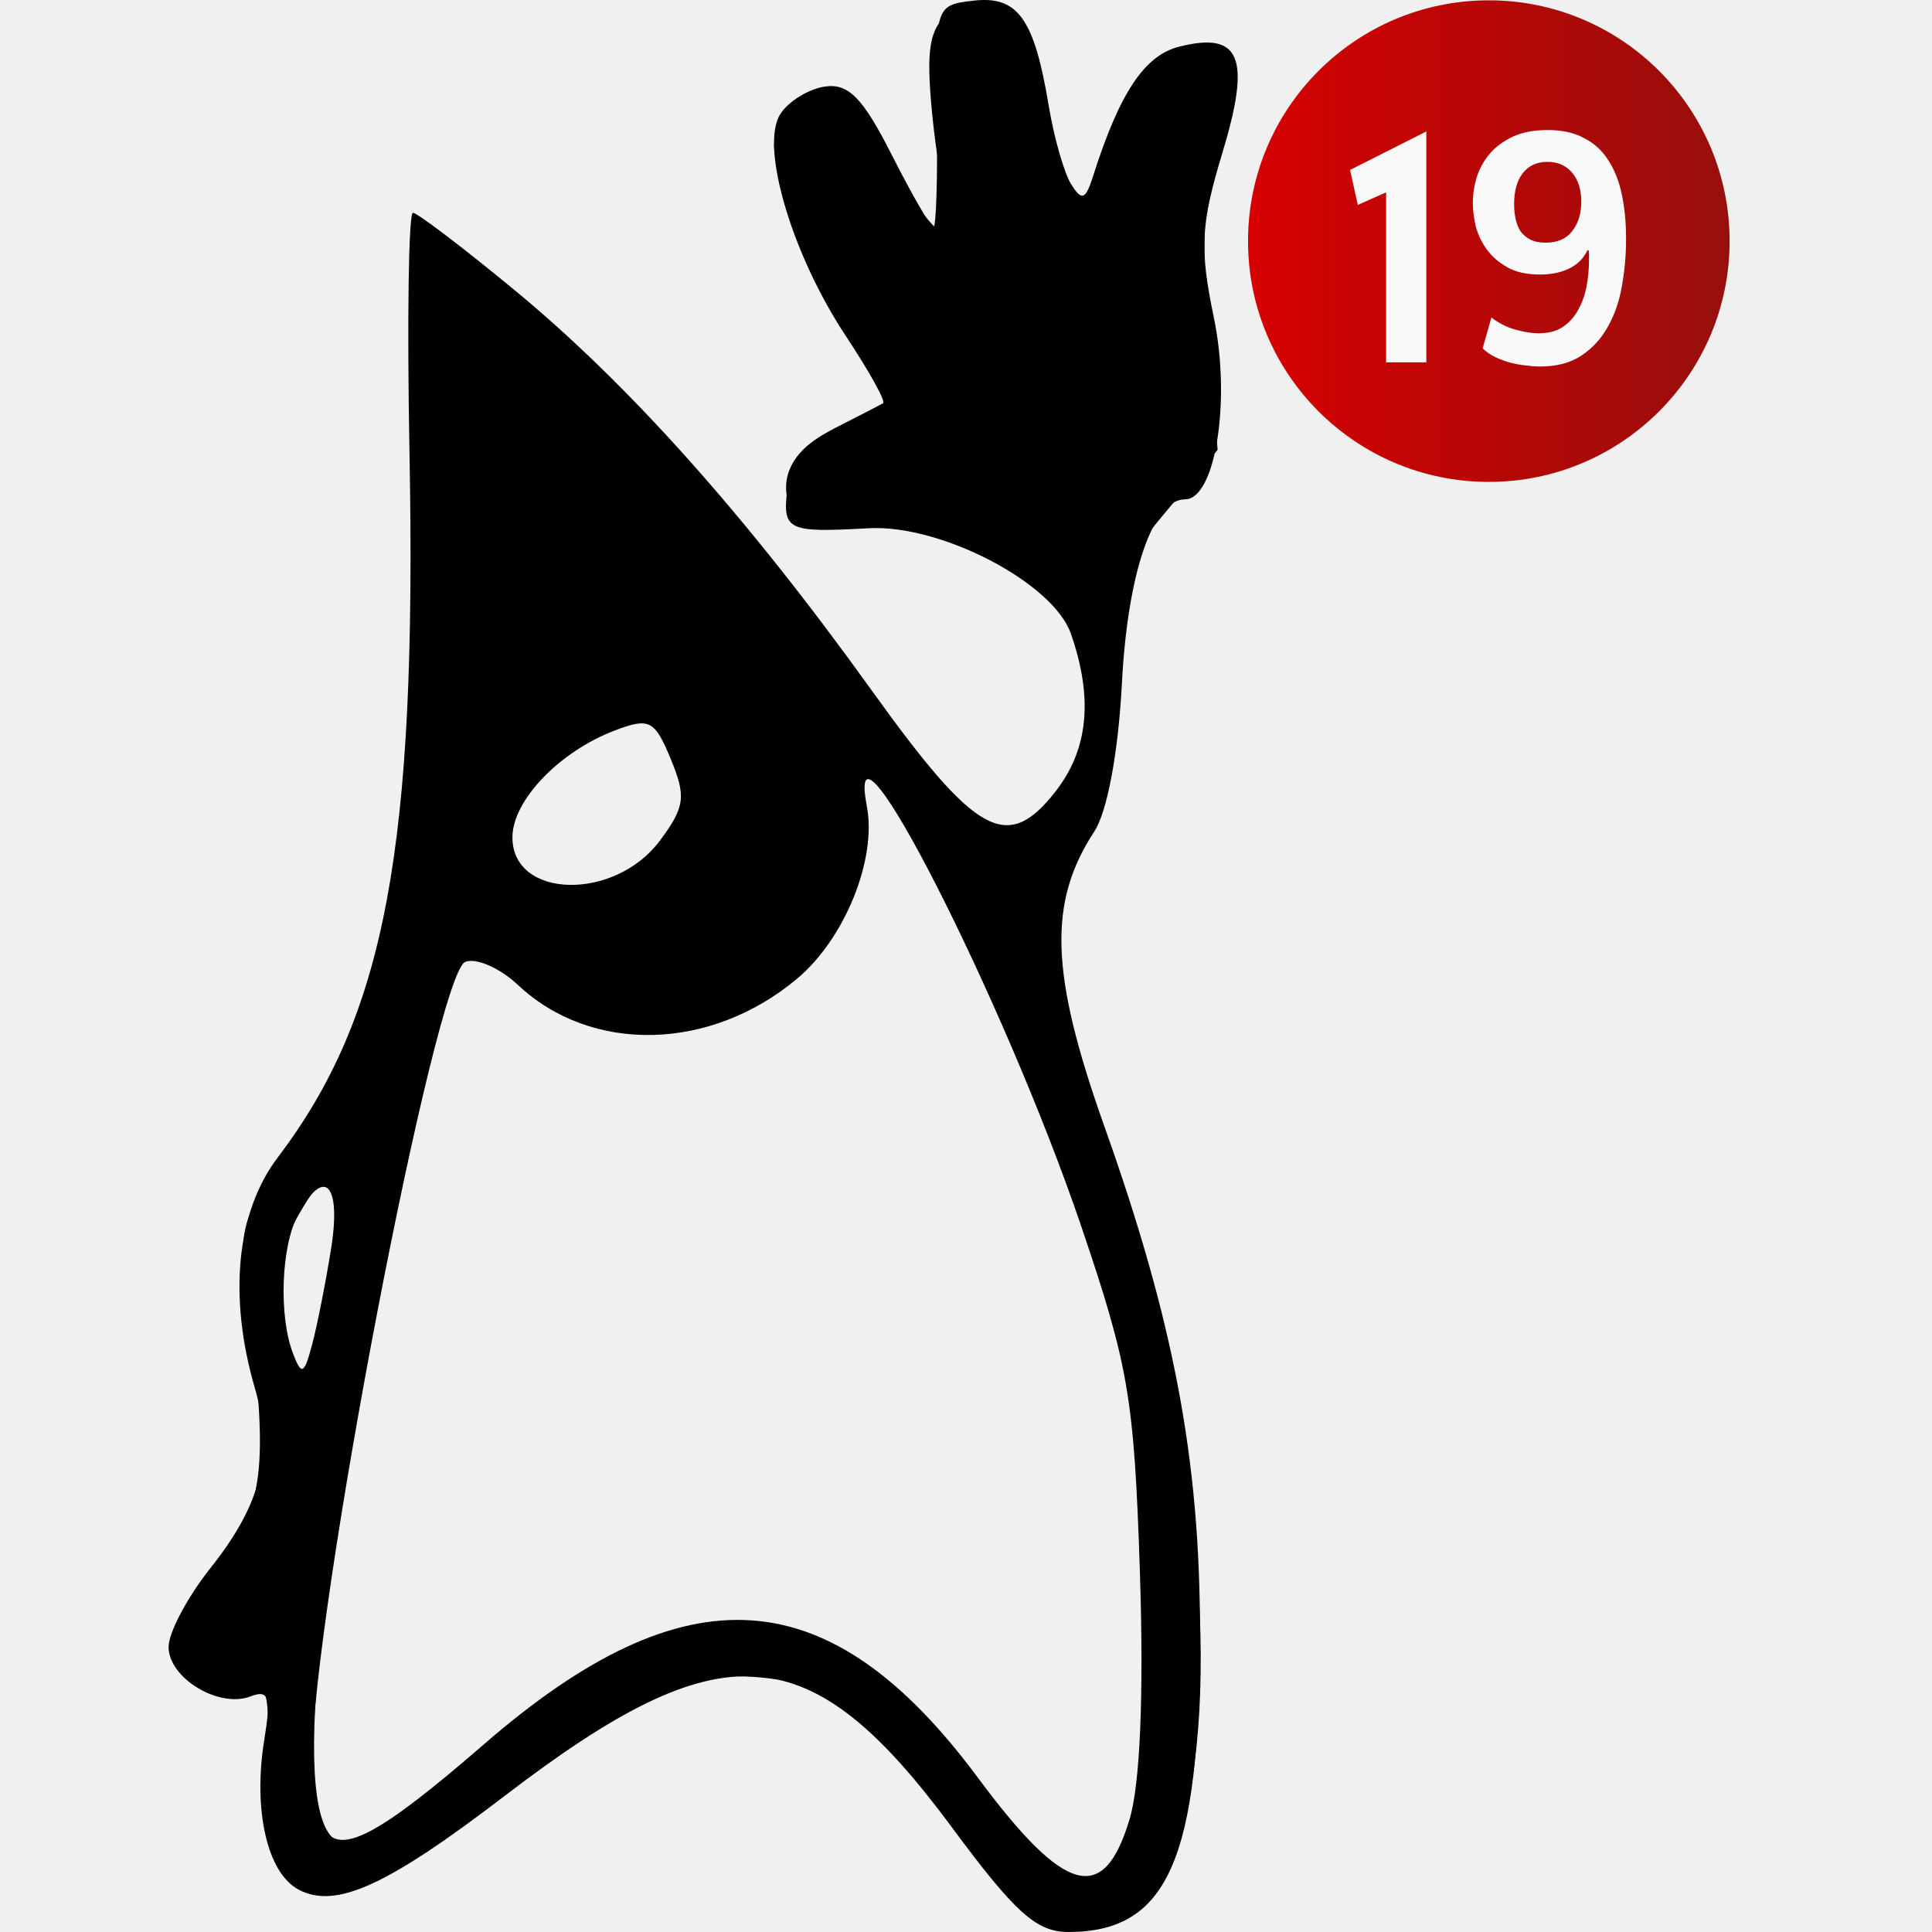
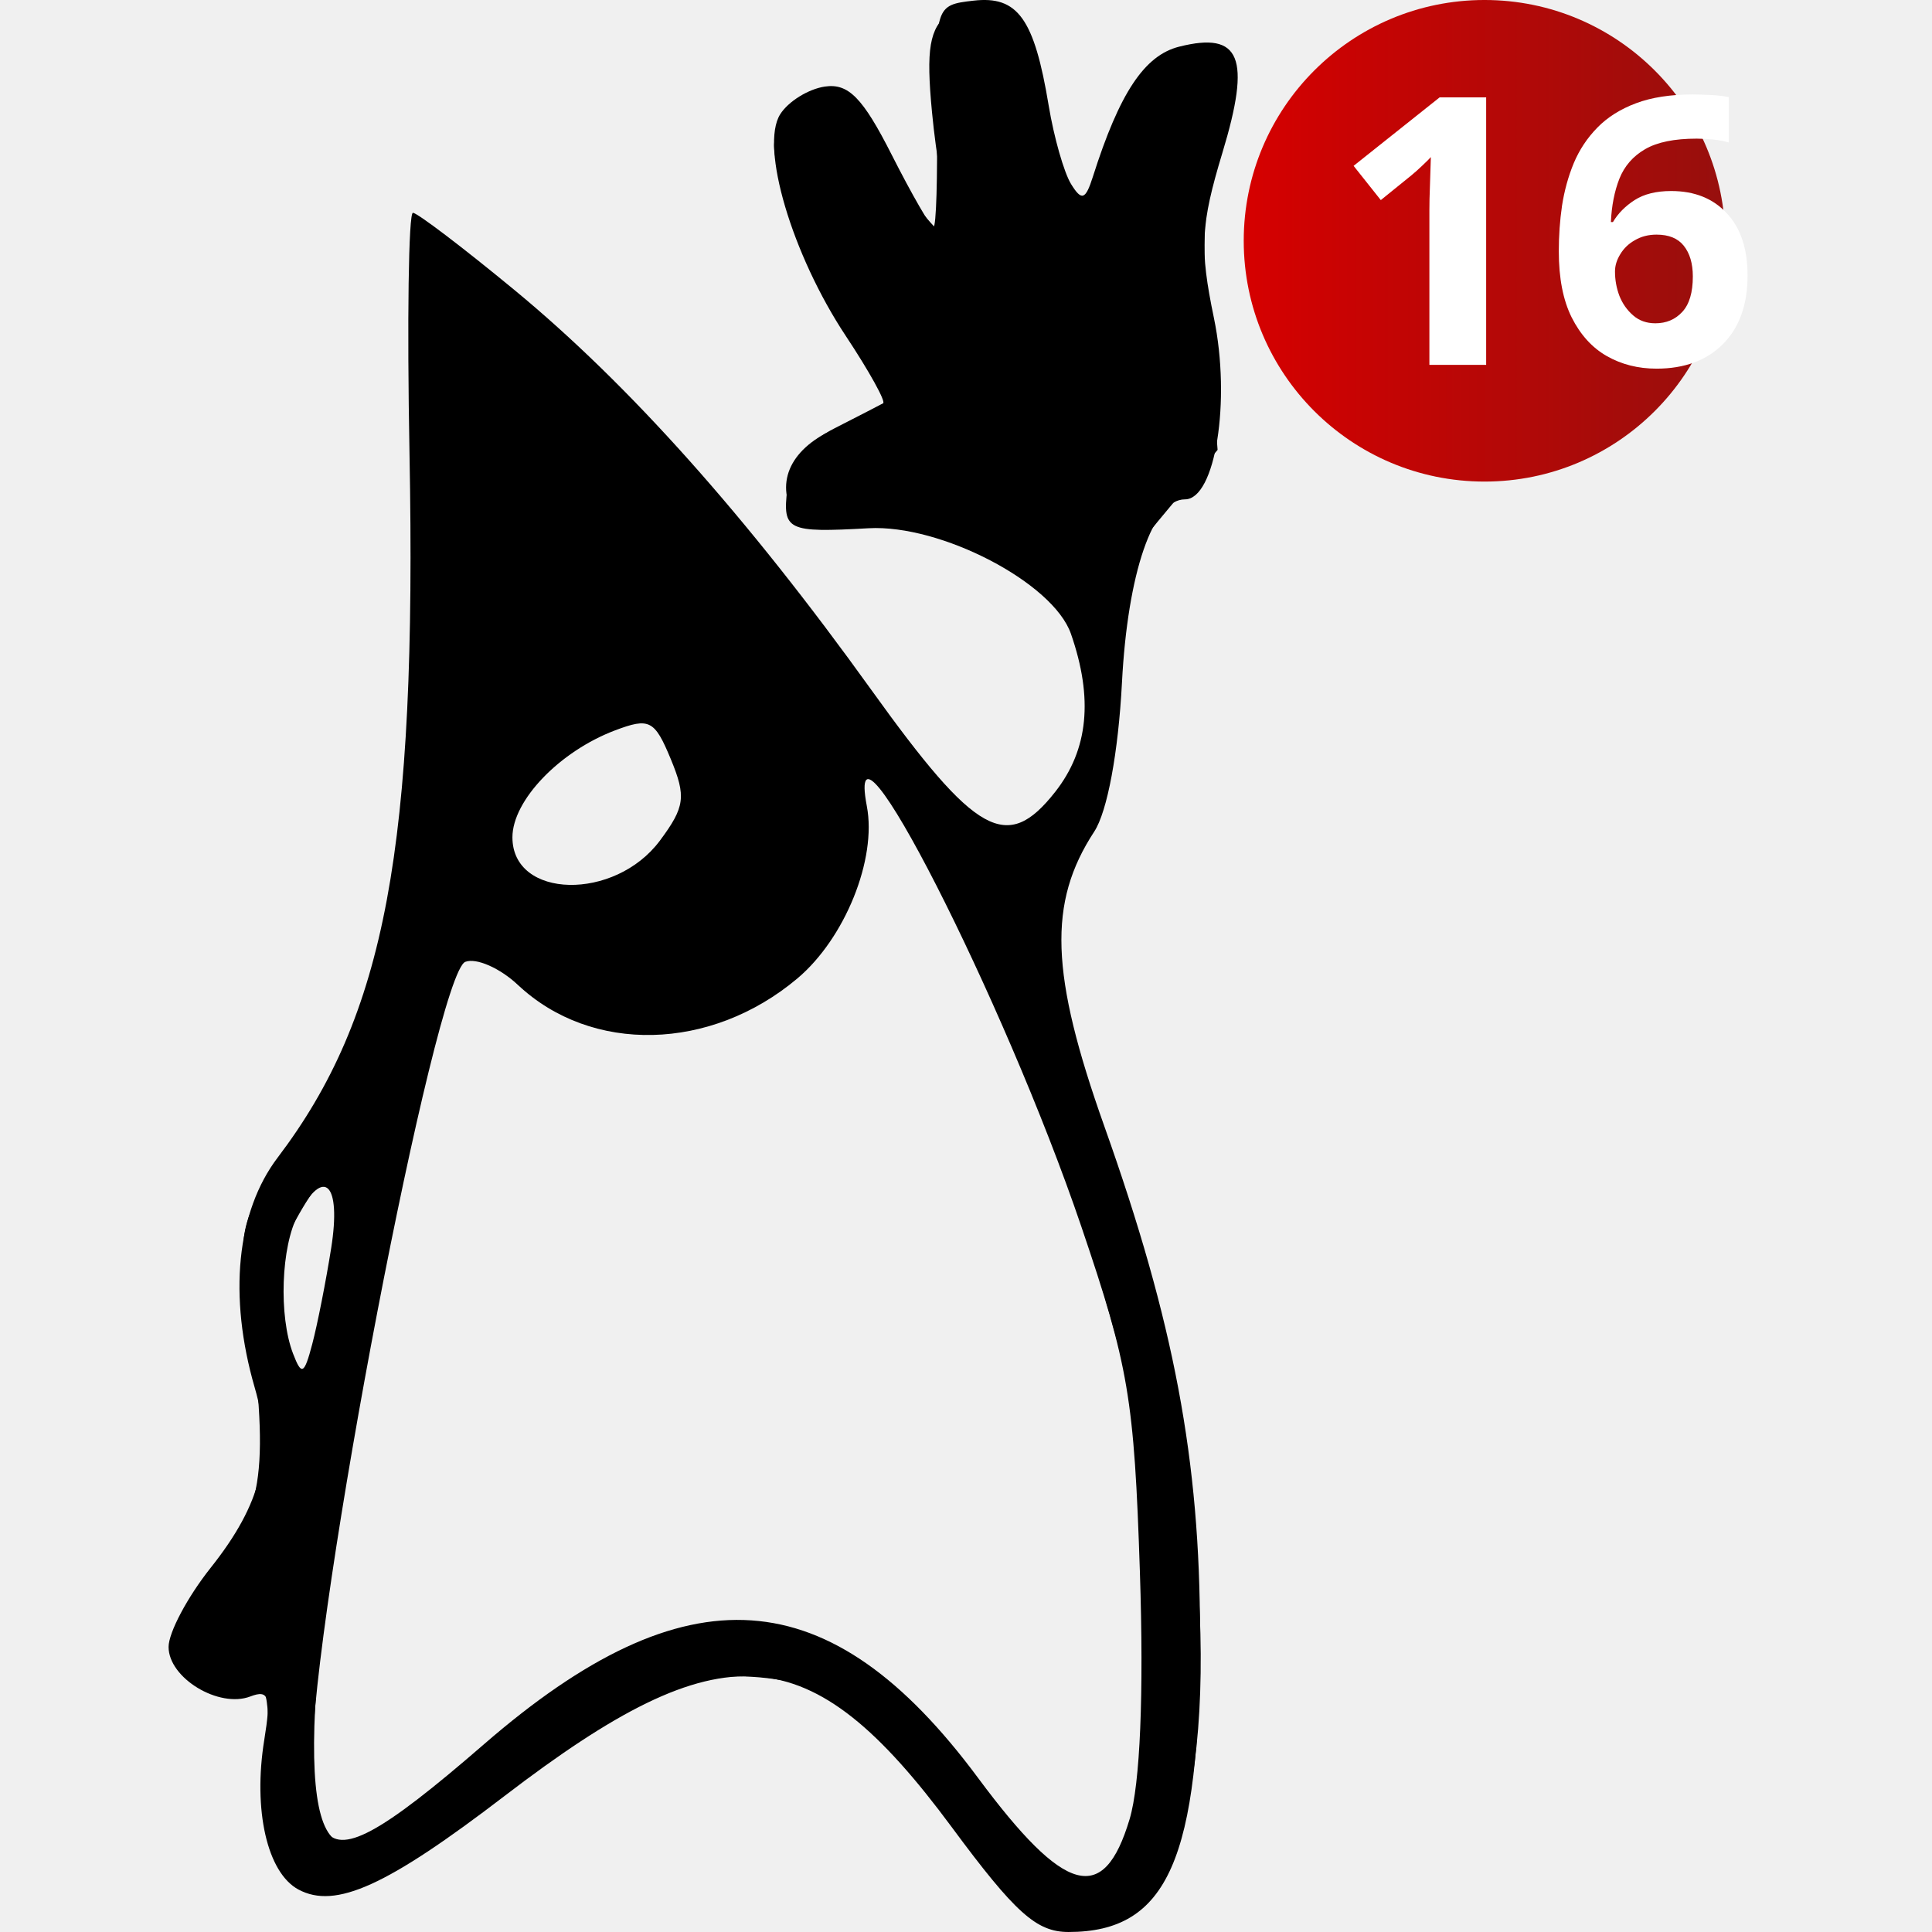
<svg xmlns="http://www.w3.org/2000/svg" xmlns:xlink="http://www.w3.org/1999/xlink" width="70" height="70" viewBox="0 0 65.625 65.625" id="svg5170" version="1.1">
  <defs id="defs5172">
    <linearGradient gradientTransform="translate(-19.88738,50.8233)" gradientUnits="userSpaceOnUse" y2="856.237" x2="367.587" y1="856.237" x1="341.872" id="linearGradient7161" xlink:href="#linearGradient6974" />
    <linearGradient id="linearGradient6974">
      <stop style="stop-color:#2fa7df;stop-opacity:1" offset="0" id="stop6976" />
      <stop style="stop-color:#537ffc;stop-opacity:1" offset="1" id="stop6978" />
    </linearGradient>
    <linearGradient id="linearGradient6980">
      <stop style="stop-color:#d60000;stop-opacity:1" offset="0" id="stop6982" />
      <stop style="stop-color:#970f0d;stop-opacity:1" offset="1" id="stop6988" />
    </linearGradient>
    <linearGradient gradientTransform="translate(26.39972,89.73395)" gradientUnits="userSpaceOnUse" y2="856.237" x2="531.318" y1="856.237" x1="505.604" id="linearGradient7169" xlink:href="#linearGradient6974" />
    <linearGradient gradientUnits="userSpaceOnUse" y2="856.237" x2="696.012" y1="856.237" x1="670.298" id="linearGradient7177" xlink:href="#linearGradient6974" />
    <linearGradient gradientTransform="translate(-704.1085,-526.8868)" gradientUnits="userSpaceOnUse" y2="1021.323" x2="367.587" y1="1021.323" x1="341.872" id="linearGradient7199" xlink:href="#linearGradient6980" />
    <linearGradient gradientTransform="translate(-764.5322,-525.0322)" gradientUnits="userSpaceOnUse" y2="1021.323" x2="531.318" y1="1021.323" x1="505.604" id="linearGradient7207" xlink:href="#linearGradient6980" />
-     <linearGradient gradientTransform="matrix(0.6361613,0,0,0.6361613,-810.2092,-158.0295)" gradientUnits="userSpaceOnUse" y2="1021.323" x2="696.012" y1="1021.323" x1="670.298" id="linearGradient7215" xlink:href="#linearGradient6980" />
+     <linearGradient gradientTransform="translate(-963.155,-476.1036)" gradientUnits="userSpaceOnUse" y2="1021.323" x2="696.012" y1="1021.323" x1="670.298" id="linearGradient7215" xlink:href="#linearGradient6980" />
    <linearGradient xlink:href="#linearGradient6974" id="linearGradient6236" gradientUnits="userSpaceOnUse" gradientTransform="translate(-778.4608,-478.8744)" x1="505.604" y1="856.237" x2="531.318" y2="856.237" />
    <linearGradient xlink:href="#linearGradient6980" id="linearGradient102" gradientUnits="userSpaceOnUse" gradientTransform="translate(-704.1085,-526.8868)" x1="341.872" y1="1021.323" x2="367.587" y2="1021.323" />
    <linearGradient xlink:href="#linearGradient6980" id="linearGradient102-3" gradientUnits="userSpaceOnUse" gradientTransform="translate(-717.5906,-482.0325)" x1="341.872" y1="1021.323" x2="367.587" y2="1021.323" />
    <linearGradient xlink:href="#linearGradient6980" id="linearGradient3846" gradientUnits="userSpaceOnUse" gradientTransform="translate(-717.5906,-482.0325)" x1="341.872" y1="1021.323" x2="367.587" y2="1021.323" />
-     <linearGradient xlink:href="#linearGradient6980" id="linearGradient12549" gradientUnits="userSpaceOnUse" gradientTransform="matrix(0.6361613,0,0,0.6361613,-810.2092,-158.0295)" x1="670.298" y1="1021.323" x2="696.012" y2="1021.323" />
+     <linearGradient xlink:href="#linearGradient6980" id="linearGradient930" gradientUnits="userSpaceOnUse" gradientTransform="translate(-717.5906,-482.0325)" x1="341.872" y1="1021.323" x2="367.587" y2="1021.323" />
  </defs>
  <g id="layer1" transform="translate(470.7143,-473.0764)">
    <g transform="matrix(0.4985319,0,0,0.4985319,-232.1863,177.6195)" id="g925">
      <g id="g7005" transform="matrix(1.276041,0,0,1.276041,-697.9567,-706.2665)">
        <circle r="12.857" cy="907.06" cx="334.842" id="path5278" style="opacity:1;fill:url(#linearGradient7161);fill-opacity:1;stroke:none;stroke-width:1;stroke-linecap:round;stroke-linejoin:round;stroke-miterlimit:4;stroke-dasharray:none;stroke-opacity:0.969" />
        <path d="m 332.006,906.93 q 0.442,-0.937 1.353,-1.379 0.937,-0.442 2.185,-0.442 1.483,0 2.445,0.546 0.963,0.546 1.535,1.353 0.572,0.806 0.78,1.743 0.234,0.911 0.234,1.691 0,0.937 -0.312,1.899 -0.286,0.963 -0.963,1.743 -0.65,0.78 -1.717,1.275 -1.067,0.494 -2.576,0.494 -1.613,0 -2.732,-0.572 -1.093,-0.598 -1.795,-1.665 -0.676,-1.067 -0.989,-2.549 -0.312,-1.509 -0.312,-3.33 0,-1.769 0.286,-3.46 0.312,-1.717 1.041,-3.044 0.754,-1.327 1.977,-2.133 1.249,-0.832 3.096,-0.832 0.468,0 1.041,0.078 0.572,0.052 1.145,0.208 0.598,0.156 1.145,0.416 0.546,0.26 0.937,0.65 l -0.65,2.289 q -0.859,-0.65 -1.821,-0.911 -0.963,-0.26 -1.691,-0.26 -1.093,0 -1.821,0.494 -0.728,0.468 -1.171,1.249 -0.416,0.78 -0.598,1.743 -0.156,0.963 -0.156,1.925 0,0.208 0,0.39 0,0.156 0.026,0.364 l 0.078,0.026 z m 5.463,3.408 q 0,-0.546 -0.104,-1.067 -0.104,-0.52 -0.39,-0.911 -0.26,-0.416 -0.728,-0.65 -0.442,-0.234 -1.119,-0.234 -1.327,0 -2.003,0.859 -0.65,0.859 -0.65,2.185 0,1.353 0.676,2.159 0.676,0.806 1.847,0.806 1.171,0 1.821,-0.832 0.65,-0.832 0.65,-2.315 z" style="font-style:normal;font-variant:normal;font-weight:bold;font-stretch:normal;font-size:medium;line-height:125%;font-family:'Quattrocento Sans';-inkscape-font-specification:'Quattrocento Sans Bold';letter-spacing:0px;word-spacing:0px;fill:#ffffff;fill-opacity:1;stroke:none;stroke-width:1px;stroke-linecap:butt;stroke-linejoin:miter;stroke-opacity:1" id="path5313" />
      </g>
    </g>
    <g transform="translate(-7.07472,-0.03676335)" id="g961">
      <g id="g7009" transform="matrix(0.6361613,0,0,0.6361613,-669.8464,-197.0678)">
        <g transform="translate(0.04719108)" id="g6245">
          <circle style="opacity:1;fill:url(#linearGradient7169);fill-opacity:1;stroke:none;stroke-width:1;stroke-linecap:round;stroke-linejoin:round;stroke-miterlimit:4;stroke-dasharray:none;stroke-opacity:0.969" id="path5278-7" cx="544.861" cy="945.971" r="12.857" />
          <path id="path5315" style="font-style:normal;font-variant:normal;font-weight:bold;font-stretch:normal;font-size:medium;line-height:125%;font-family:'Quattrocento Sans';-inkscape-font-specification:'Quattrocento Sans Bold';letter-spacing:0px;word-spacing:0px;fill:#ffffff;fill-opacity:1;stroke:none;stroke-width:1px;stroke-linecap:butt;stroke-linejoin:miter;stroke-opacity:1" d="m 540.633,954.621 q -0.026,-0.234 -0.026,-0.494 0,-0.286 0,-0.52 0,-1.535 0.598,-3.356 0.624,-1.847 1.587,-3.668 0.963,-1.847 2.107,-3.538 1.171,-1.717 2.263,-2.992 h -7.57 v -2.732 h 10.536 v 2.732 q -1.119,1.223 -2.237,2.992 -1.119,1.743 -2.003,3.642 -0.885,1.899 -1.431,3.72 -0.546,1.821 -0.546,3.174 0,0.286 0,0.546 0,0.26 0.026,0.494 z" />
        </g>
      </g>
    </g>
    <g transform="translate(7.060501,0.01838391)" id="g998">
      <g id="g5973" transform="matrix(0.4985319,0,0,0.4985319,-184.0222,284.7777)">
        <g style="fill:#ff0000" transform="matrix(0.2417666,0,0,0.2417666,-443.0736,476.6264)" id="g4215-4">
          <path style="fill:#ff0000" d="m 285.104,430.945 h -2.038 v -1.14 h 5.486 v 1.14 h -2.024 v 5.688 h -1.424 z m 10.942,0.297 h -0.032 l -2.019,5.392 h -0.924 l -2.006,-5.392 h -0.025 v 5.392 h -1.342 v -6.828 h 1.975 l 1.86,4.835 1.854,-4.835 h 1.968 v 6.828 h -1.31 v -5.392 z" id="path4183-60" />
          <path style="fill:#ff0000" d="m 102.681,291.324 c 0,0 -14.178,8.245 10.09,11.035 29.4,3.354 44.426,2.873 76.825,-3.259 0,0 8.518,5.341 20.414,9.967 -72.63,31.128 -164.376,-1.803 -107.329,-17.743" id="path4185-6" />
          <path style="fill:#ff0000" d="m 93.806,250.704 c 0,0 -15.902,11.771 8.384,14.283 31.406,3.24 56.208,3.505 99.125,-4.759 0,0 5.936,6.018 15.27,9.309 -87.814,25.678 -185.623,2.025 -122.779,-18.833" id="path4187-09" />
          <path style="fill:#ff0000" d="m 168.625,181.799 c 17.896,20.604 -4.702,39.145 -4.702,39.145 0,0 45.441,-23.458 24.572,-52.833 -19.491,-27.394 -34.438,-41.005 46.479,-87.934 0,0 -127.013,31.722 -66.349,101.622" id="path4189-4" />
          <path style="fill:#ff0000" d="m 264.684,321.369 c 0,0 10.492,8.645 -11.555,15.333 -41.923,12.7 -174.488,16.535 -211.314,0.506 -13.238,-5.759 11.587,-13.751 19.396,-15.428 8.144,-1.766 12.798,-1.437 12.798,-1.437 -14.722,-10.371 -95.157,20.364 -40.857,29.166 148.084,24.015 269.943,-10.814 231.532,-28.14" id="path4191-1" />
          <path style="fill:#ff0000" d="m 109.499,208.617 c 0,0 -67.431,16.016 -23.879,21.832 18.389,2.462 55.047,1.905 89.193,-0.956 27.906,-2.354 55.927,-7.359 55.927,-7.359 0,0 -9.84,4.214 -16.959,9.075 -68.475,18.009 -200.756,9.631 -162.674,-8.79 32.206,-15.568 58.392,-13.802 58.392,-13.802" id="path4193-5" />
          <path style="fill:#ff0000" d="m 230.462,276.231 c 69.608,-36.171 37.424,-70.931 14.96,-66.248 -5.506,1.146 -7.961,2.139 -7.961,2.139 0,0 2.044,-3.202 5.948,-4.588 44.441,-15.624 78.619,46.081 -14.346,70.52 0,0.001 1.077,-0.962 1.399,-1.823" id="path4195-7" />
          <path style="fill:#ff0000" d="m 188.495,4.399 c 0,0 38.55,38.563 -36.563,97.862 -60.233,47.568 -13.735,74.69 -0.025,105.678 C 116.748,176.217 90.946,148.292 108.256,122.302 133.663,84.151 204.049,65.654 188.495,4.399" id="path4197-0" />
          <path style="fill:#ff0000" d="m 116.339,374.246 c 66.815,4.277 169.417,-2.373 171.847,-33.988 0,0 -4.671,11.985 -55.219,21.503 -57.028,10.732 -127.364,9.479 -169.081,2.601 10e-4,-0.001 8.54,7.068 52.453,9.884" id="path4199-2" />
          <path style="fill:#ff0000" d="m 105.389,495.048 c -6.303,5.467 -12.96,8.536 -18.934,8.536 -8.527,0 -13.134,-5.113 -13.134,-13.314 0,-8.871 4.936,-15.357 24.739,-15.357 h 7.328 v 20.135 m 17.393,19.623 v -60.742 c 0,-15.517 -8.85,-25.756 -30.188,-25.756 -12.457,0 -23.369,3.076 -32.238,6.999 l 2.56,10.752 c 6.983,-2.563 16.022,-4.949 24.894,-4.949 12.292,0 17.58,4.949 17.58,15.181 v 7.677 h -6.135 c -29.865,0 -43.337,11.593 -43.337,28.994 0,15.017 8.878,23.553 25.594,23.553 10.745,0 18.766,-4.436 26.264,-10.928 l 1.361,9.22 h 13.645 z" id="path4201-2" />
          <path style="fill:#ff0000" d="m 180.825,514.671 h -21.692 l -26.106,-84.96 h 18.943 l 16.199,52.2 3.601,15.699 c 8.195,-22.698 13.991,-45.726 16.89,-67.899 h 18.427 c -4.937,27.977 -13.821,58.685 -26.262,84.96" id="path4203-1" />
          <path style="fill:#ff0000" d="m 264.038,495.048 c -6.315,5.467 -12.984,8.536 -18.958,8.536 -8.512,0 -13.131,-5.113 -13.131,-13.314 0,-8.871 4.948,-15.357 24.749,-15.357 h 7.34 v 20.135 m 17.39,19.623 v -60.742 c 0,-15.517 -8.872,-25.756 -30.185,-25.756 -12.466,0 -23.382,3.076 -32.247,6.999 l 2.556,10.752 c 6.986,-2.563 16.042,-4.949 24.907,-4.949 12.283,0 17.579,4.949 17.579,15.181 v 7.677 h -6.145 c -29.874,0 -43.34,11.593 -43.34,28.994 0,15.017 8.871,23.553 25.584,23.553 10.751,0 18.769,-4.436 26.28,-10.928 l 1.366,9.22 h 13.645 z" id="path4205-6" />
          <path style="fill:#ff0000" d="m 36.847,529.099 c -4.958,7.239 -12.966,12.966 -21.733,16.206 L 6.527,535.2 c 6.673,-3.424 12.396,-8.954 15.055,-14.105 2.3,-4.581 3.252,-10.485 3.252,-24.604 v -96.995 h 18.478 v 95.666 c -10e-4,18.876 -1.51,26.501 -6.465,33.937" id="path4207-7" />
        </g>
      </g>
      <g transform="translate(-6.389879)" id="g1011">
        <g transform="matrix(0.4842064,0,0,0.4842064,-253.4718,242.9095)" id="g6143">
          <g style="fill:#000000" transform="matrix(1.005,0,0,1.005,-1451.47,-629.4766)" id="g5780">
            <path id="path5784" d="m 1062.872,1226.818 c -9.931,-13.428 -15.954,-13.848 -31.198,-2.172 -8.213,6.29 -11.806,7.923 -14.394,6.538 -2.183,-1.169 -3.183,-5.545 -2.387,-10.451 0.488,-3.007 0.323,-3.523 -0.968,-3.028 -2.199,0.844 -5.712,-1.281 -5.712,-3.455 0,-1.005 1.319,-3.487 2.932,-5.517 3.567,-4.488 4.419,-7.968 3.082,-12.579 -1.855,-6.394 -1.268,-12.282 1.6,-16.062 7.529,-9.923 9.72,-21.638 9.202,-49.196 -0.173,-9.213 -0.065,-16.751 0.24,-16.75 0.305,7e-4 3.493,2.424 7.084,5.386 8.007,6.605 16.228,15.817 24.923,27.928 7.308,10.179 9.465,11.375 12.823,7.107 2.315,-2.943 2.671,-6.528 1.097,-11.043 -1.24,-3.556 -9.079,-7.642 -14.122,-7.361 -5.68,0.317 -6.012,0.157 -5.675,-2.734 0.214,-1.837 1.289,-3.215 3.316,-4.25 1.65,-0.842 3.168,-1.624 3.373,-1.738 0.205,-0.114 -0.968,-2.232 -2.608,-4.707 -3.76,-5.677 -5.99,-13.209 -4.578,-15.463 0.56,-0.893 1.962,-1.765 3.116,-1.937 1.646,-0.246 2.652,0.779 4.665,4.75 1.411,2.785 2.725,5.063 2.919,5.063 0.194,0 0.299,-3.487 0.233,-7.75 -0.119,-7.698 -0.102,-7.752 2.562,-8.06 3.091,-0.357 4.245,1.254 5.25,7.33 0.366,2.211 1.069,4.674 1.562,5.472 0.74,1.197 1.007,1.106 1.524,-0.52 1.858,-5.846 3.596,-8.463 6.025,-9.072 4.282,-1.075 5.029,0.754 3.017,7.397 -1.521,5.024 -1.606,6.672 -0.595,11.544 1.199,5.775 0.1,12.659 -2.022,12.659 -2.236,0 -3.998,5.123 -4.397,12.786 -0.254,4.881 -1.022,9.008 -1.934,10.403 -3.248,4.963 -3.078,9.937 0.706,20.577 4.865,13.68 6.681,23.326 6.675,35.442 -0.01,15.697 -2.257,20.792 -9.178,20.792 -2.242,0 -3.72,-1.328 -8.159,-7.33 z m 12.421,-0.541 c 0.74,-2.468 1,-8.719 0.72,-17.25 -0.399,-12.135 -0.78,-14.379 -4.092,-24.13 -5.394,-15.877 -16.59,-37.819 -14.968,-29.332 0.706,3.696 -1.525,9.225 -4.851,12.025 -6.041,5.083 -14.365,5.278 -19.497,0.456 -1.259,-1.183 -2.914,-1.911 -3.678,-1.618 -2.09,0.802 -10.719,45.772 -10.692,55.72 0.01,1.925 0.395,4.109 0.867,4.853 1.142,1.802 3.858,0.347 11.122,-5.955 14.135,-12.264 24.159,-11.583 34.489,2.342 6.061,8.17 8.775,8.911 10.579,2.889 z m -55.728,-39.879 c 0.712,-4.501 -0.498,-5.712 -2.316,-2.316 -1.185,2.215 -1.359,7.059 -0.347,9.696 0.596,1.553 0.776,1.463 1.339,-0.668 0.358,-1.354 0.954,-4.374 1.324,-6.712 z m 22.948,-28.436 c 1.744,-2.346 1.839,-3.067 0.753,-5.689 -1.128,-2.723 -1.49,-2.909 -3.898,-1.997 -3.872,1.467 -7.154,4.891 -7.154,7.463 0,4.309 7.147,4.464 10.299,0.223 z" style="fill:#000000;fill-opacity:1" />
            <path id="path5782" d="m 1068.644,1233.383 c -0.589,-0.404 -2.896,-3.21 -5.127,-6.235 -5.981,-8.108 -8.574,-10.164 -13.521,-10.721 -5.671,-0.639 -9.386,1.005 -19.385,8.582 -11.731,8.888 -15.397,8.312 -15.397,-2.422 0,-5.898 -0.099,-6.143 -2.311,-5.72 -1.361,0.26 -2.861,-0.221 -3.648,-1.169 -1.148,-1.383 -0.857,-2.279 2.057,-6.33 3.639,-5.061 3.931,-7.376 2.418,-19.22 -0.676,-5.295 -0.549,-5.723 3.408,-11.5 2.261,-3.3 4.777,-8.217 5.592,-10.927 1.987,-6.613 3.819,-30.756 3.249,-42.823 -0.254,-5.362 -0.158,-9.75 0.211,-9.75 1.399,0 13.305,11.008 19.584,18.108 3.596,4.066 9.072,11.105 12.169,15.643 6.103,8.941 8.406,10.114 12.27,6.25 2.206,-2.206 2.783,-9.668 1.005,-12.99 -1.605,-2.998 -11.37,-6.987 -15.476,-6.321 -2.749,0.446 -3.639,0.191 -4.171,-1.197 -0.928,-2.419 0.715,-4.689 4.213,-5.819 1.611,-0.52 3.074,-1.068 3.252,-1.216 0.178,-0.148 -1.034,-2.144 -2.694,-4.435 -1.659,-2.291 -3.77,-6.431 -4.689,-9.2 -1.62,-4.876 -1.609,-5.098 0.343,-7.049 2.43,-2.43 3.643,-1.817 6.158,3.112 2.204,4.321 6.011,8.096 4.653,4.615 -0.429,-1.1 -1.017,-4.488 -1.306,-7.529 -0.421,-4.426 -0.186,-5.811 1.177,-6.942 2.131,-1.768 4.622,-0.417 5.608,3.042 0.38,1.336 1.229,4.396 1.887,6.802 1.302,4.764 2.399,4.531 3.757,-0.798 0.48,-1.884 2.095,-4.338 3.589,-5.453 2.425,-1.81 2.879,-1.866 4.229,-0.516 1.35,1.35 1.343,1.99 -0.061,5.953 -1.207,3.408 -1.419,6.424 -0.912,12.963 l 0.661,8.522 -3.611,4.322 c -3.434,4.111 -3.611,4.685 -3.611,11.731 0,5.498 -0.516,8.371 -2,11.141 -2.848,5.314 -2.495,10.375 1.504,21.563 5.753,16.095 8.047,35.276 5.524,46.198 -1.383,5.987 -7.084,10.148 -10.598,7.735 z m 5.472,-4.137 c 2.602,-2.602 3.755,-16.658 2.242,-27.352 -1.899,-13.431 -12.074,-39.922 -18.529,-48.246 -1.464,-1.887 -1.553,-1.724 -1.583,2.882 -0.062,9.475 -6.63,15.295 -16.219,14.374 -3.541,-0.34 -5.685,-1.218 -7.705,-3.153 -3.927,-3.762 -4.668,-2.473 -8.089,14.073 -6.174,29.861 -7.484,45.432 -3.88,46.116 0.901,0.171 5.176,-2.648 9.5,-6.266 9.342,-7.816 15.335,-10.138 21.774,-8.434 4.684,1.239 7.952,4.027 14.25,12.158 2.45,3.163 4.878,5.75 5.396,5.75 0.518,0 1.798,-0.856 2.844,-1.902 z m -54.361,-42.577 c 0.799,-6.398 -0.288,-6.844 -3.157,-1.295 -1.359,2.628 -1.415,3.72 -0.368,7.187 1.074,3.555 1.337,3.816 2.017,2 0.43,-1.148 1.109,-4.699 1.508,-7.891 z m 28.744,-19.674 c 2.459,-1.316 5.707,-6.811 5.711,-9.663 0.01,-6.194 -6.191,-10.017 -13.191,-8.132 -5.352,1.441 -9.805,5.863 -9.805,9.736 0,3.299 3.188,7.922 6.388,9.264 2.308,0.968 8.015,0.337 10.897,-1.205 z" style="fill:#000000;fill-opacity:1" />
          </g>
        </g>
        <g transform="matrix(0.6361613,0,0,0.6361613,-773.3299,8.034103)" id="g7013">
          <circle style="opacity:1;fill:url(#linearGradient7177);fill-opacity:1;stroke:none;stroke-width:1;stroke-linecap:round;stroke-linejoin:round;stroke-miterlimit:4;stroke-dasharray:none;stroke-opacity:0.969" id="path5278-4" cx="683.155" cy="856.237" r="12.857" />
          <path id="path5317" style="font-style:normal;font-variant:normal;font-weight:bold;font-stretch:normal;font-size:medium;line-height:125%;font-family:'Quattrocento Sans';-inkscape-font-specification:'Quattrocento Sans Bold';letter-spacing:0px;word-spacing:0px;fill:#ffffff;fill-opacity:1;stroke:none;stroke-width:1px;stroke-linecap:butt;stroke-linejoin:miter;stroke-opacity:1" d="m 685.757,855.313 q 1.509,0.338 2.315,1.561 0.833,1.223 0.833,2.966 0,1.093 -0.338,2.055 -0.338,0.937 -1.067,1.639 -0.702,0.702 -1.795,1.119 -1.093,0.39 -2.576,0.39 -1.561,0 -2.654,-0.416 -1.093,-0.442 -1.769,-1.145 -0.676,-0.728 -0.989,-1.665 -0.312,-0.937 -0.312,-1.925 0,-1.717 0.832,-2.914 0.832,-1.197 2.315,-1.639 v -0.104 q -0.911,-0.338 -1.613,-1.275 -0.676,-0.937 -0.676,-2.367 0,-1.873 1.275,-3.018 1.275,-1.145 3.616,-1.145 2.289,0 3.59,1.119 1.301,1.093 1.301,2.966 0,1.379 -0.676,2.341 -0.65,0.937 -1.613,1.353 z m 0.156,4.605 q 0,-0.598 -0.156,-1.197 -0.156,-0.598 -0.494,-1.067 -0.338,-0.468 -0.885,-0.754 -0.52,-0.312 -1.249,-0.312 -0.754,0 -1.275,0.312 -0.52,0.286 -0.858,0.78 -0.338,0.468 -0.494,1.067 -0.156,0.598 -0.156,1.171 0,1.405 0.754,2.133 0.78,0.728 2.029,0.728 1.249,0 2.003,-0.728 0.78,-0.728 0.78,-2.133 z m -0.78,-7.987 q 0,-1.015 -0.52,-1.587 -0.494,-0.598 -1.483,-0.598 -0.963,0 -1.483,0.572 -0.52,0.546 -0.52,1.587 0,1.093 0.546,1.717 0.546,0.624 1.457,0.624 0.911,0 1.457,-0.624 0.546,-0.624 0.546,-1.691 z" />
        </g>
      </g>
    </g>
-     <g id="g6297" transform="matrix(0.6361613,0,0,0.6361613,-153.1985,201.331)">
+     <g id="g6297" transform="matrix(0.6361613,0,0,0.6361613,-179.2979,200.3365)">
      <circle style="opacity:1;fill:url(#linearGradient7207);fill-opacity:1;stroke:none;stroke-width:1;stroke-linecap:round;stroke-linejoin:round;stroke-miterlimit:4;stroke-dasharray:none;stroke-opacity:0.969" id="path5278-7-6" cx="-246.071" cy="496.291" r="12.857" />
      <path id="path5315-3" style="font-style:normal;font-variant:normal;font-weight:bold;font-stretch:normal;font-size:medium;line-height:125%;font-family:'Quattrocento Sans';-inkscape-font-specification:'Quattrocento Sans Bold';letter-spacing:0px;word-spacing:0px;fill:#ffffff;fill-opacity:1;stroke:none;stroke-width:1px;stroke-linecap:butt;stroke-linejoin:miter;stroke-opacity:1" d="m -250.299,504.941 q -0.026,-0.234 -0.026,-0.494 0,-0.286 0,-0.52 0,-1.535 0.598,-3.356 0.624,-1.847 1.587,-3.668 0.963,-1.847 2.107,-3.538 1.171,-1.717 2.263,-2.992 h -7.57 v -2.732 h 10.536 v 2.732 q -1.119,1.223 -2.237,2.992 -1.119,1.743 -2.003,3.642 -0.885,1.899 -1.431,3.72 -0.546,1.821 -0.546,3.174 0,0.286 0,0.546 0,0.26 0.026,0.494 z" />
-       <g id="g12466" transform="translate(-69.99964,-16.39561)">
-         <circle style="fill:url(#linearGradient7215);fill-opacity:1;stroke:none;stroke-width:0.636;stroke-linecap:round;stroke-linejoin:round;stroke-miterlimit:4;stroke-dasharray:none;stroke-opacity:0.969" id="path5278-4-5" cx="-375.612" cy="491.697" r="8.179" transform="matrix(1.571928,0,0,1.571928,240.8171,-316.4779)" />
-       </g>
-       <g id="g12466-9" transform="translate(36.19534,7.020017)">
-         <circle style="fill:url(#linearGradient12549);fill-opacity:1;stroke:none;stroke-width:0.636;stroke-linecap:round;stroke-linejoin:round;stroke-miterlimit:4;stroke-dasharray:none;stroke-opacity:0.969" id="path5278-4-5-2" cx="-375.612" cy="491.697" r="8.179" transform="matrix(1.571928,0,0,1.571928,240.8171,-316.4779)" />
-         <g aria-label="17" id="text1438-0" style="font-size:27.509px;line-height:1.25;font-family:'Quattrocento Sans';-inkscape-font-specification:'Quattrocento Sans';fill:#ffffff;stroke-width:1.474" transform="matrix(0.716198,0,0,0.716198,-53.67331,140.4462)">
-           <g id="g12038-0" transform="translate(-38.42758,-0.3903318)" style="fill:#ffffff">
-             <path d="m -378.347,451.276 h -3.163 v -13.369 l -2.228,0.99 -0.605,-2.751 5.997,-3.026 z" style="font-weight:bold;-inkscape-font-specification:'Quattrocento Sans Bold';fill:#ffffff" id="path10826-5" />
-             <path d="m -373.808,451.276 q -0.028,-0.248 -0.028,-0.523 0,-0.303 0,-0.55 0,-1.623 0.633,-3.549 0.66,-1.953 1.678,-3.879 1.018,-1.953 2.228,-3.741 1.238,-1.816 2.393,-3.163 h -8.005 v -2.888 h 11.141 v 2.888 q -1.183,1.293 -2.366,3.163 -1.183,1.843 -2.118,3.851 -0.935,2.008 -1.513,3.934 -0.578,1.926 -0.578,3.356 0,0.303 0,0.578 0,0.275 0.028,0.523 z" style="font-weight:bold;-inkscape-font-specification:'Quattrocento Sans Bold';fill:#ffffff" id="path10828-7" />
-           </g>
-         </g>
-       </g>
-       <g aria-label="18" id="text1438-4" style="font-size:18.444px;line-height:1.25;font-family:'Quattrocento Sans';-inkscape-font-specification:'Quattrocento Sans';fill:#000000;stroke-width:0.988" transform="translate(94.43955,-7.035696)">
-         <path d="m -386.587,449.97 h -2.121 v -8.964 l -1.494,0.664 -0.406,-1.844 4.021,-2.029 z" style="font-weight:bold;-inkscape-font-specification:'Quattrocento Sans Bold';fill:#000000" id="path13219" />
-         <path d="m -378.103,443.294 q 1.07,0.24 1.642,1.107 0.59,0.867 0.59,2.103 0,0.775 -0.24,1.457 -0.24,0.664 -0.756,1.162 -0.498,0.498 -1.273,0.793 -0.775,0.277 -1.826,0.277 -1.107,0 -1.881,-0.295 -0.775,-0.314 -1.254,-0.812 -0.48,-0.516 -0.701,-1.18 -0.221,-0.664 -0.221,-1.365 0,-1.217 0.59,-2.066 0.59,-0.848 1.642,-1.162 v -0.074 q -0.646,-0.24 -1.144,-0.904 -0.48,-0.664 -0.48,-1.678 0,-1.328 0.904,-2.14 0.904,-0.812 2.564,-0.812 1.623,0 2.545,0.793 0.922,0.775 0.922,2.103 0,0.978 -0.48,1.66 -0.461,0.664 -1.144,0.959 z m 0.111,3.265 q 0,-0.424 -0.111,-0.848 -0.111,-0.424 -0.35,-0.756 -0.24,-0.332 -0.627,-0.535 -0.369,-0.221 -0.885,-0.221 -0.535,0 -0.904,0.221 -0.369,0.203 -0.609,0.553 -0.24,0.332 -0.35,0.756 -0.111,0.424 -0.111,0.83 0,0.996 0.535,1.512 0.553,0.516 1.439,0.516 0.885,0 1.42,-0.516 0.553,-0.516 0.553,-1.512 z m -0.553,-5.662 q 0,-0.719 -0.369,-1.125 -0.35,-0.424 -1.051,-0.424 -0.682,0 -1.051,0.406 -0.369,0.387 -0.369,1.125 0,0.775 0.387,1.217 0.387,0.443 1.033,0.443 0.646,0 1.033,-0.443 0.387,-0.443 0.387,-1.199 z" style="font-weight:bold;-inkscape-font-specification:'Quattrocento Sans Bold';fill:#000000" id="path13221" />
-       </g>
-       <g aria-label="19" id="text1438-2" style="font-size:27.509px;line-height:1.25;font-family:'Quattrocento Sans';-inkscape-font-specification:'Quattrocento Sans';fill:#f9f9f9;stroke-width:1.474" transform="matrix(0.6789813,0,0,0.6789813,-263.3469,152.4514)">
-         <path d="m -235.069,433.089 h -3.163 v -13.369 l -2.228,0.99 -0.605,-2.751 5.997,-3.026 z" style="font-weight:bold;-inkscape-font-specification:'Quattrocento Sans Bold';fill:#f9f9f9" id="path14784" />
-         <path d="m -222.388,424.258 q -0.468,0.99 -1.458,1.458 -0.963,0.468 -2.283,0.468 -1.568,0 -2.586,-0.578 -1.018,-0.578 -1.623,-1.43 -0.605,-0.853 -0.853,-1.816 -0.22,-0.99 -0.22,-1.816 0,-0.99 0.303,-2.008 0.33,-1.018 1.018,-1.843 0.715,-0.825 1.816,-1.348 1.128,-0.523 2.751,-0.523 1.706,0 2.861,0.633 1.183,0.605 1.898,1.733 0.743,1.128 1.073,2.723 0.33,1.568 0.33,3.494 0,1.871 -0.33,3.686 -0.303,1.788 -1.1,3.191 -0.77,1.403 -2.091,2.283 -1.293,0.853 -3.246,0.853 -0.495,0 -1.1,-0.083 -0.605,-0.055 -1.238,-0.22 -0.605,-0.165 -1.183,-0.44 -0.578,-0.275 -0.99,-0.688 l 0.688,-2.421 q 0.908,0.688 1.926,0.963 1.018,0.275 1.788,0.275 1.155,0 1.898,-0.495 0.77,-0.523 1.21,-1.348 0.468,-0.825 0.66,-1.843 0.193,-1.018 0.193,-2.036 0,-0.22 0,-0.385 0,-0.193 -0.028,-0.413 z m -5.777,-3.604 q 0,0.578 0.11,1.128 0.11,0.55 0.385,0.99 0.303,0.413 0.77,0.66 0.495,0.248 1.21,0.248 1.403,0 2.091,-0.908 0.715,-0.908 0.715,-2.311 0,-1.43 -0.715,-2.283 -0.715,-0.853 -1.953,-0.853 -1.238,0 -1.926,0.88 -0.688,0.88 -0.688,2.448 z" style="font-weight:bold;-inkscape-font-specification:'Quattrocento Sans Bold';fill:#f9f9f9" id="path14786" />
-       </g>
+     </g>
+     <g id="g6293" transform="matrix(0.6361613,0,0,0.6361613,-197.4873,144.8492)">
+       <circle style="opacity:1;fill:url(#linearGradient7215);fill-opacity:1;stroke:none;stroke-width:1;stroke-linecap:round;stroke-linejoin:round;stroke-miterlimit:4;stroke-dasharray:none;stroke-opacity:0.969" id="path5278-4-5" cx="-280" cy="545.219" r="12.857" />
+       <path id="path5317-9" style="font-style:normal;font-variant:normal;font-weight:bold;font-stretch:normal;font-size:medium;line-height:125%;font-family:'Quattrocento Sans';-inkscape-font-specification:'Quattrocento Sans Bold';letter-spacing:0px;word-spacing:0px;fill:#ffffff;fill-opacity:1;stroke:none;stroke-width:1px;stroke-linecap:butt;stroke-linejoin:miter;stroke-opacity:1" d="m -277.398,544.296 q 1.509,0.338 2.315,1.561 0.833,1.223 0.833,2.966 0,1.093 -0.338,2.055 -0.338,0.936 -1.067,1.639 -0.702,0.703 -1.795,1.119 -1.093,0.39 -2.576,0.39 -1.561,0 -2.654,-0.416 -1.093,-0.442 -1.769,-1.145 -0.676,-0.728 -0.989,-1.665 -0.312,-0.936 -0.312,-1.925 0,-1.717 0.832,-2.914 0.832,-1.197 2.315,-1.639 v -0.104 q -0.911,-0.338 -1.613,-1.275 -0.676,-0.936 -0.676,-2.367 0,-1.873 1.275,-3.018 1.275,-1.145 3.616,-1.145 2.289,0 3.59,1.119 1.301,1.093 1.301,2.966 0,1.379 -0.676,2.341 -0.65,0.936 -1.613,1.353 z m 0.156,4.605 q 0,-0.598 -0.156,-1.197 -0.156,-0.598 -0.494,-1.067 -0.338,-0.468 -0.885,-0.754 -0.52,-0.312 -1.249,-0.312 -0.754,0 -1.275,0.312 -0.52,0.286 -0.858,0.78 -0.338,0.468 -0.494,1.067 -0.156,0.598 -0.156,1.171 0,1.405 0.754,2.133 0.78,0.728 2.029,0.728 1.249,0 2.003,-0.728 0.78,-0.729 0.78,-2.133 z m -0.78,-7.987 q 0,-1.014 -0.52,-1.587 -0.494,-0.598 -1.483,-0.598 -0.963,0 -1.483,0.572 -0.52,0.546 -0.52,1.587 0,1.093 0.546,1.717 0.546,0.624 1.457,0.624 0.911,0 1.457,-0.624 0.546,-0.624 0.546,-1.691 z" />
    </g>
    <g id="g6249" transform="matrix(0.6361613,0,0,0.6361613,-193.4134,185.06)">
      <circle style="opacity:1;fill:url(#linearGradient6236);fill-opacity:1;stroke:none;stroke-width:1;stroke-linecap:round;stroke-linejoin:round;stroke-miterlimit:4;stroke-dasharray:none;stroke-opacity:0.969" id="path5278-7-1" cx="-260" cy="377.362" r="12.857" />
      <text id="text6203" y="386.016" x="-267.008" style="font-style:normal;font-variant:normal;font-weight:bold;font-stretch:normal;line-height:0%;font-family:'Quattrocento Sans';-inkscape-font-specification:'Quattrocento Sans Bold';letter-spacing:0px;word-spacing:0px;fill:#ffffff;fill-opacity:1;stroke:none;stroke-width:1px;stroke-linecap:butt;stroke-linejoin:miter;stroke-opacity:1" xml:space="preserve">
        <tspan y="386.016" x="-267.008" id="tspan6205" style="font-size:26.546px;line-height:1.25">9</tspan>
      </text>
    </g>
    <g id="g6288" transform="matrix(0.6361613,0,0,0.6361613,-167.9321,124.2886)">
      <circle style="opacity:1;fill:url(#linearGradient7199);fill-opacity:1;stroke:none;stroke-width:1;stroke-linecap:round;stroke-linejoin:round;stroke-miterlimit:4;stroke-dasharray:none;stroke-opacity:0.969" id="path5278-6" cx="-349.379" cy="494.436" r="12.857" />
      <text xml:space="preserve" style="font-style:normal;font-variant:normal;font-weight:bold;font-stretch:normal;line-height:0%;font-family:'Quattrocento Sans';-inkscape-font-specification:'Quattrocento Sans Bold';letter-spacing:0px;word-spacing:0px;fill:#ffffff;fill-opacity:1;stroke:none;stroke-width:1px;stroke-linecap:butt;stroke-linejoin:miter;stroke-opacity:1" x="-356.387" y="503.09" id="text6203-3">
        <tspan id="tspan6205-7" x="-356.387" y="503.09" style="font-size:26.546px;line-height:1.25">9</tspan>
      </text>
    </g>
    <g id="g108" transform="translate(167.3477,61.65935)">
      <g transform="translate(88.3689,47.93237)" id="g6288-7">
        <g id="g936" transform="matrix(0.6361613,0,0,0.6361613,-450.2523,28.76337)">
          <g id="g930">
            <circle r="12.857" cy="494.436" cx="-349.379" id="path5278-6-5" style="opacity:1;fill:url(#linearGradient102);fill-opacity:1;stroke:none;stroke-width:1;stroke-linecap:round;stroke-linejoin:round;stroke-miterlimit:4;stroke-dasharray:none;stroke-opacity:0.969" />
            <text id="text6203-3-3" y="503.09" x="-358.262" style="font-style:normal;font-variant:normal;font-weight:bold;font-stretch:normal;line-height:0%;font-family:'Quattrocento Sans';-inkscape-font-specification:'Quattrocento Sans Bold';letter-spacing:0px;word-spacing:0px;fill:#ffffff;fill-opacity:1;stroke:none;stroke-width:1px;stroke-linecap:butt;stroke-linejoin:miter;stroke-opacity:1" xml:space="preserve">
              <tspan style="font-size:26.546px;line-height:1.25" y="503.09" x="-358.262" id="tspan6205-7-5">11</tspan>
            </text>
          </g>
        </g>
        <g id="g3812" transform="matrix(0.6361613,0,0,0.6361613,-325.5548,65.71086)">
          <circle style="opacity:1;fill:url(#linearGradient102-3);fill-opacity:1;stroke:none;stroke-width:1;stroke-linecap:round;stroke-linejoin:round;stroke-miterlimit:4;stroke-dasharray:none;stroke-opacity:0.969" id="path5278-6-5-5" cx="-362.861" cy="539.29" r="12.857" />
          <text xml:space="preserve" style="font-style:normal;font-variant:normal;font-weight:bold;font-stretch:normal;font-size:12px;line-height:0%;font-family:'Quattrocento Sans';-inkscape-font-specification:'Quattrocento Sans Bold';letter-spacing:0px;word-spacing:0px;fill:#ffffff;fill-opacity:1;stroke:none;stroke-width:1px;stroke-linecap:butt;stroke-linejoin:miter;stroke-opacity:1" x="-371.041" y="545.916" id="text6203-3-3-3">
            <tspan id="tspan6205-7-5-5" x="-371.041" y="545.916" style="font-size:20px;line-height:1.25;stroke-width:1px">14</tspan>
          </text>
        </g>
        <g id="g942" transform="matrix(0.6361613,0,0,0.6361613,-382.1086,12.08423)">
          <g transform="translate(-17.89863,3.542029)" id="g3812-9">
            <circle r="12.857" cy="539.29" cx="-362.861" id="path5278-6-5-5-1" style="opacity:1;fill:url(#linearGradient3846);fill-opacity:1;stroke:none;stroke-width:1;stroke-linecap:round;stroke-linejoin:round;stroke-miterlimit:4;stroke-dasharray:none;stroke-opacity:0.969" />
            <text id="text6203-3-3-3-2" y="545.916" x="-371.041" style="font-style:normal;font-variant:normal;font-weight:bold;font-stretch:normal;font-size:12px;line-height:0%;font-family:'Quattrocento Sans';-inkscape-font-specification:'Quattrocento Sans Bold';letter-spacing:0px;word-spacing:0px;fill:#ffffff;fill-opacity:1;stroke:none;stroke-width:1px;stroke-linecap:butt;stroke-linejoin:miter;stroke-opacity:1" xml:space="preserve">
              <tspan style="font-size:20px;line-height:1.25;stroke-width:1px" y="545.916" x="-371.041" id="tspan6205-7-5-5-7">13</tspan>
            </text>
          </g>
        </g>
+         <g id="g942-7" transform="matrix(0.6361613,0,0,0.6361613,-360.656,11.33487)">
+           <g transform="translate(-17.89863,3.542029)" id="g3812-9-5">
+             <g id="g935" transform="translate(-114.9473,23.57892)">
+               <circle style="opacity:1;fill:url(#linearGradient930);fill-opacity:1;stroke:none;stroke-width:1;stroke-linecap:round;stroke-linejoin:round;stroke-miterlimit:4;stroke-dasharray:none;stroke-opacity:0.969" id="path5278-6-5-5-1-3" cx="-362.861" cy="539.29" r="12.857" />
+               <text xml:space="preserve" style="font-style:normal;font-variant:normal;font-weight:bold;font-stretch:normal;font-size:12px;line-height:0%;font-family:'Quattrocento Sans';-inkscape-font-specification:'Quattrocento Sans Bold';letter-spacing:0px;word-spacing:0px;fill:#ffffff;fill-opacity:1;stroke:none;stroke-width:1px;stroke-linecap:butt;stroke-linejoin:miter;stroke-opacity:1" x="-371.041" y="545.916" id="text6203-3-3-3-2-5">
+                 <tspan id="tspan6205-7-5-5-7-6" x="-371.041" y="545.916" style="font-size:20px;line-height:1.25;stroke-width:1px">16</tspan>
+               </text>
+             </g>
+           </g>
+         </g>
      </g>
    </g>
  </g>
</svg>
